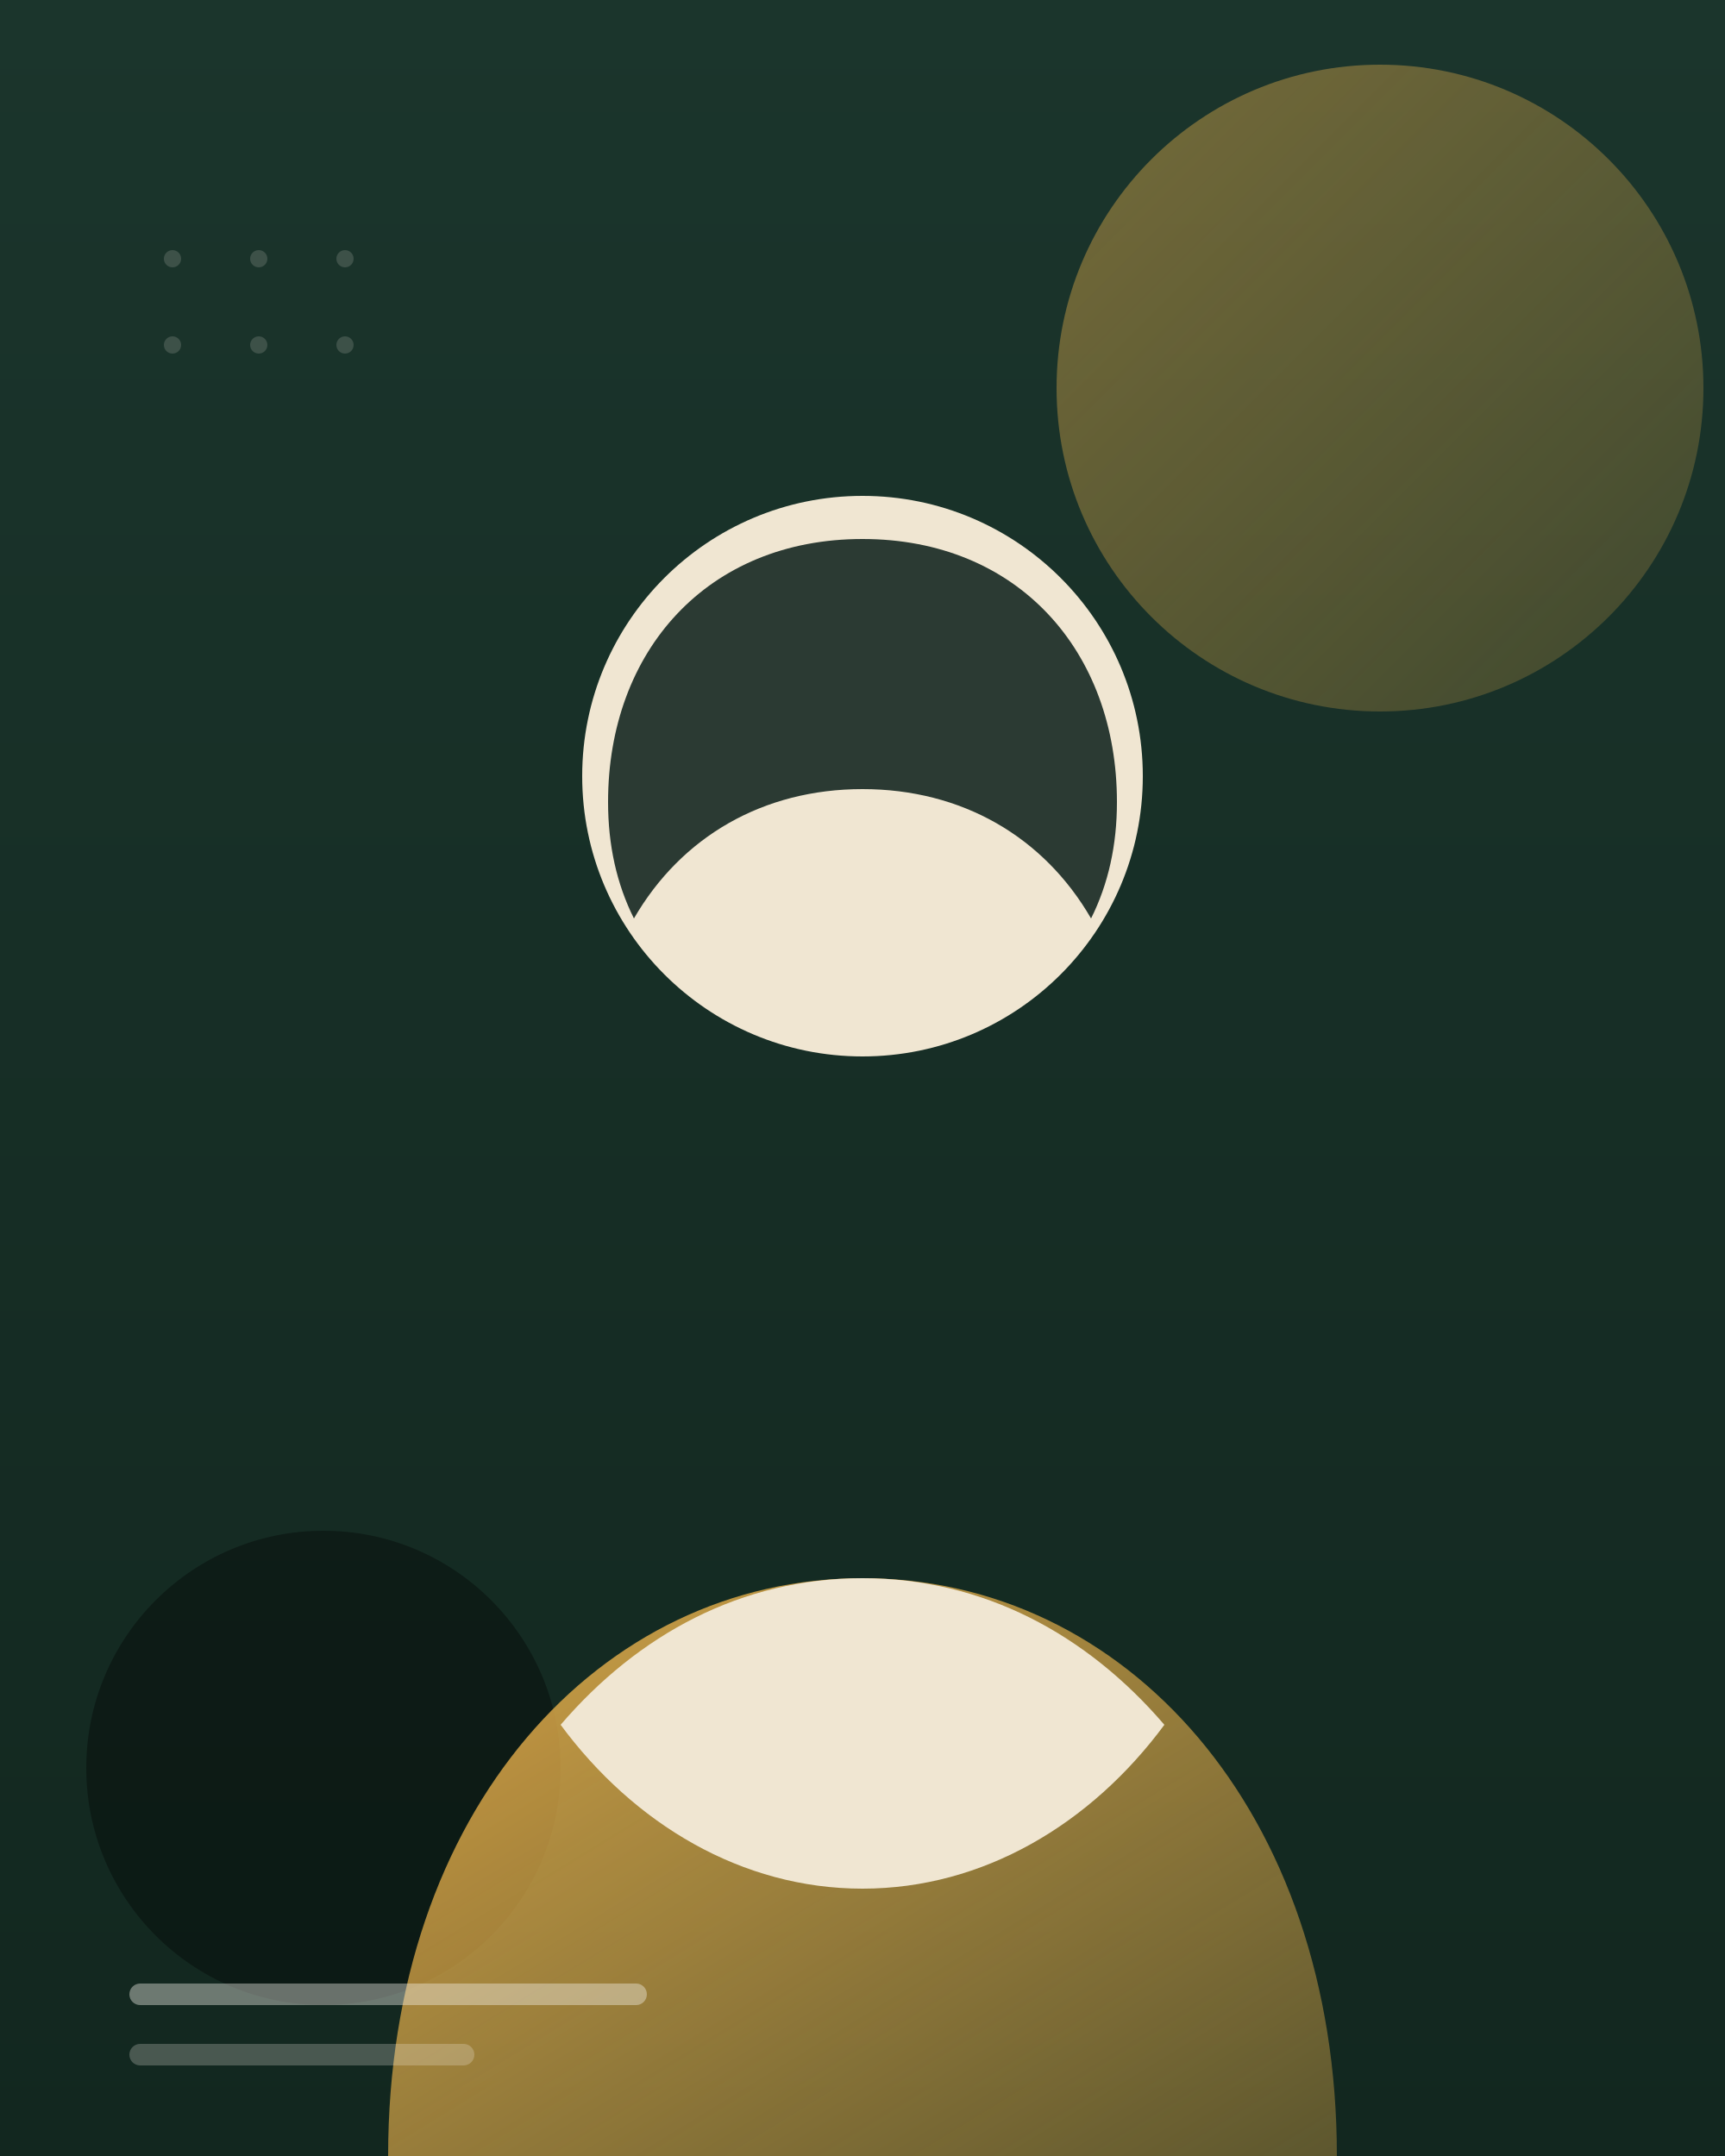
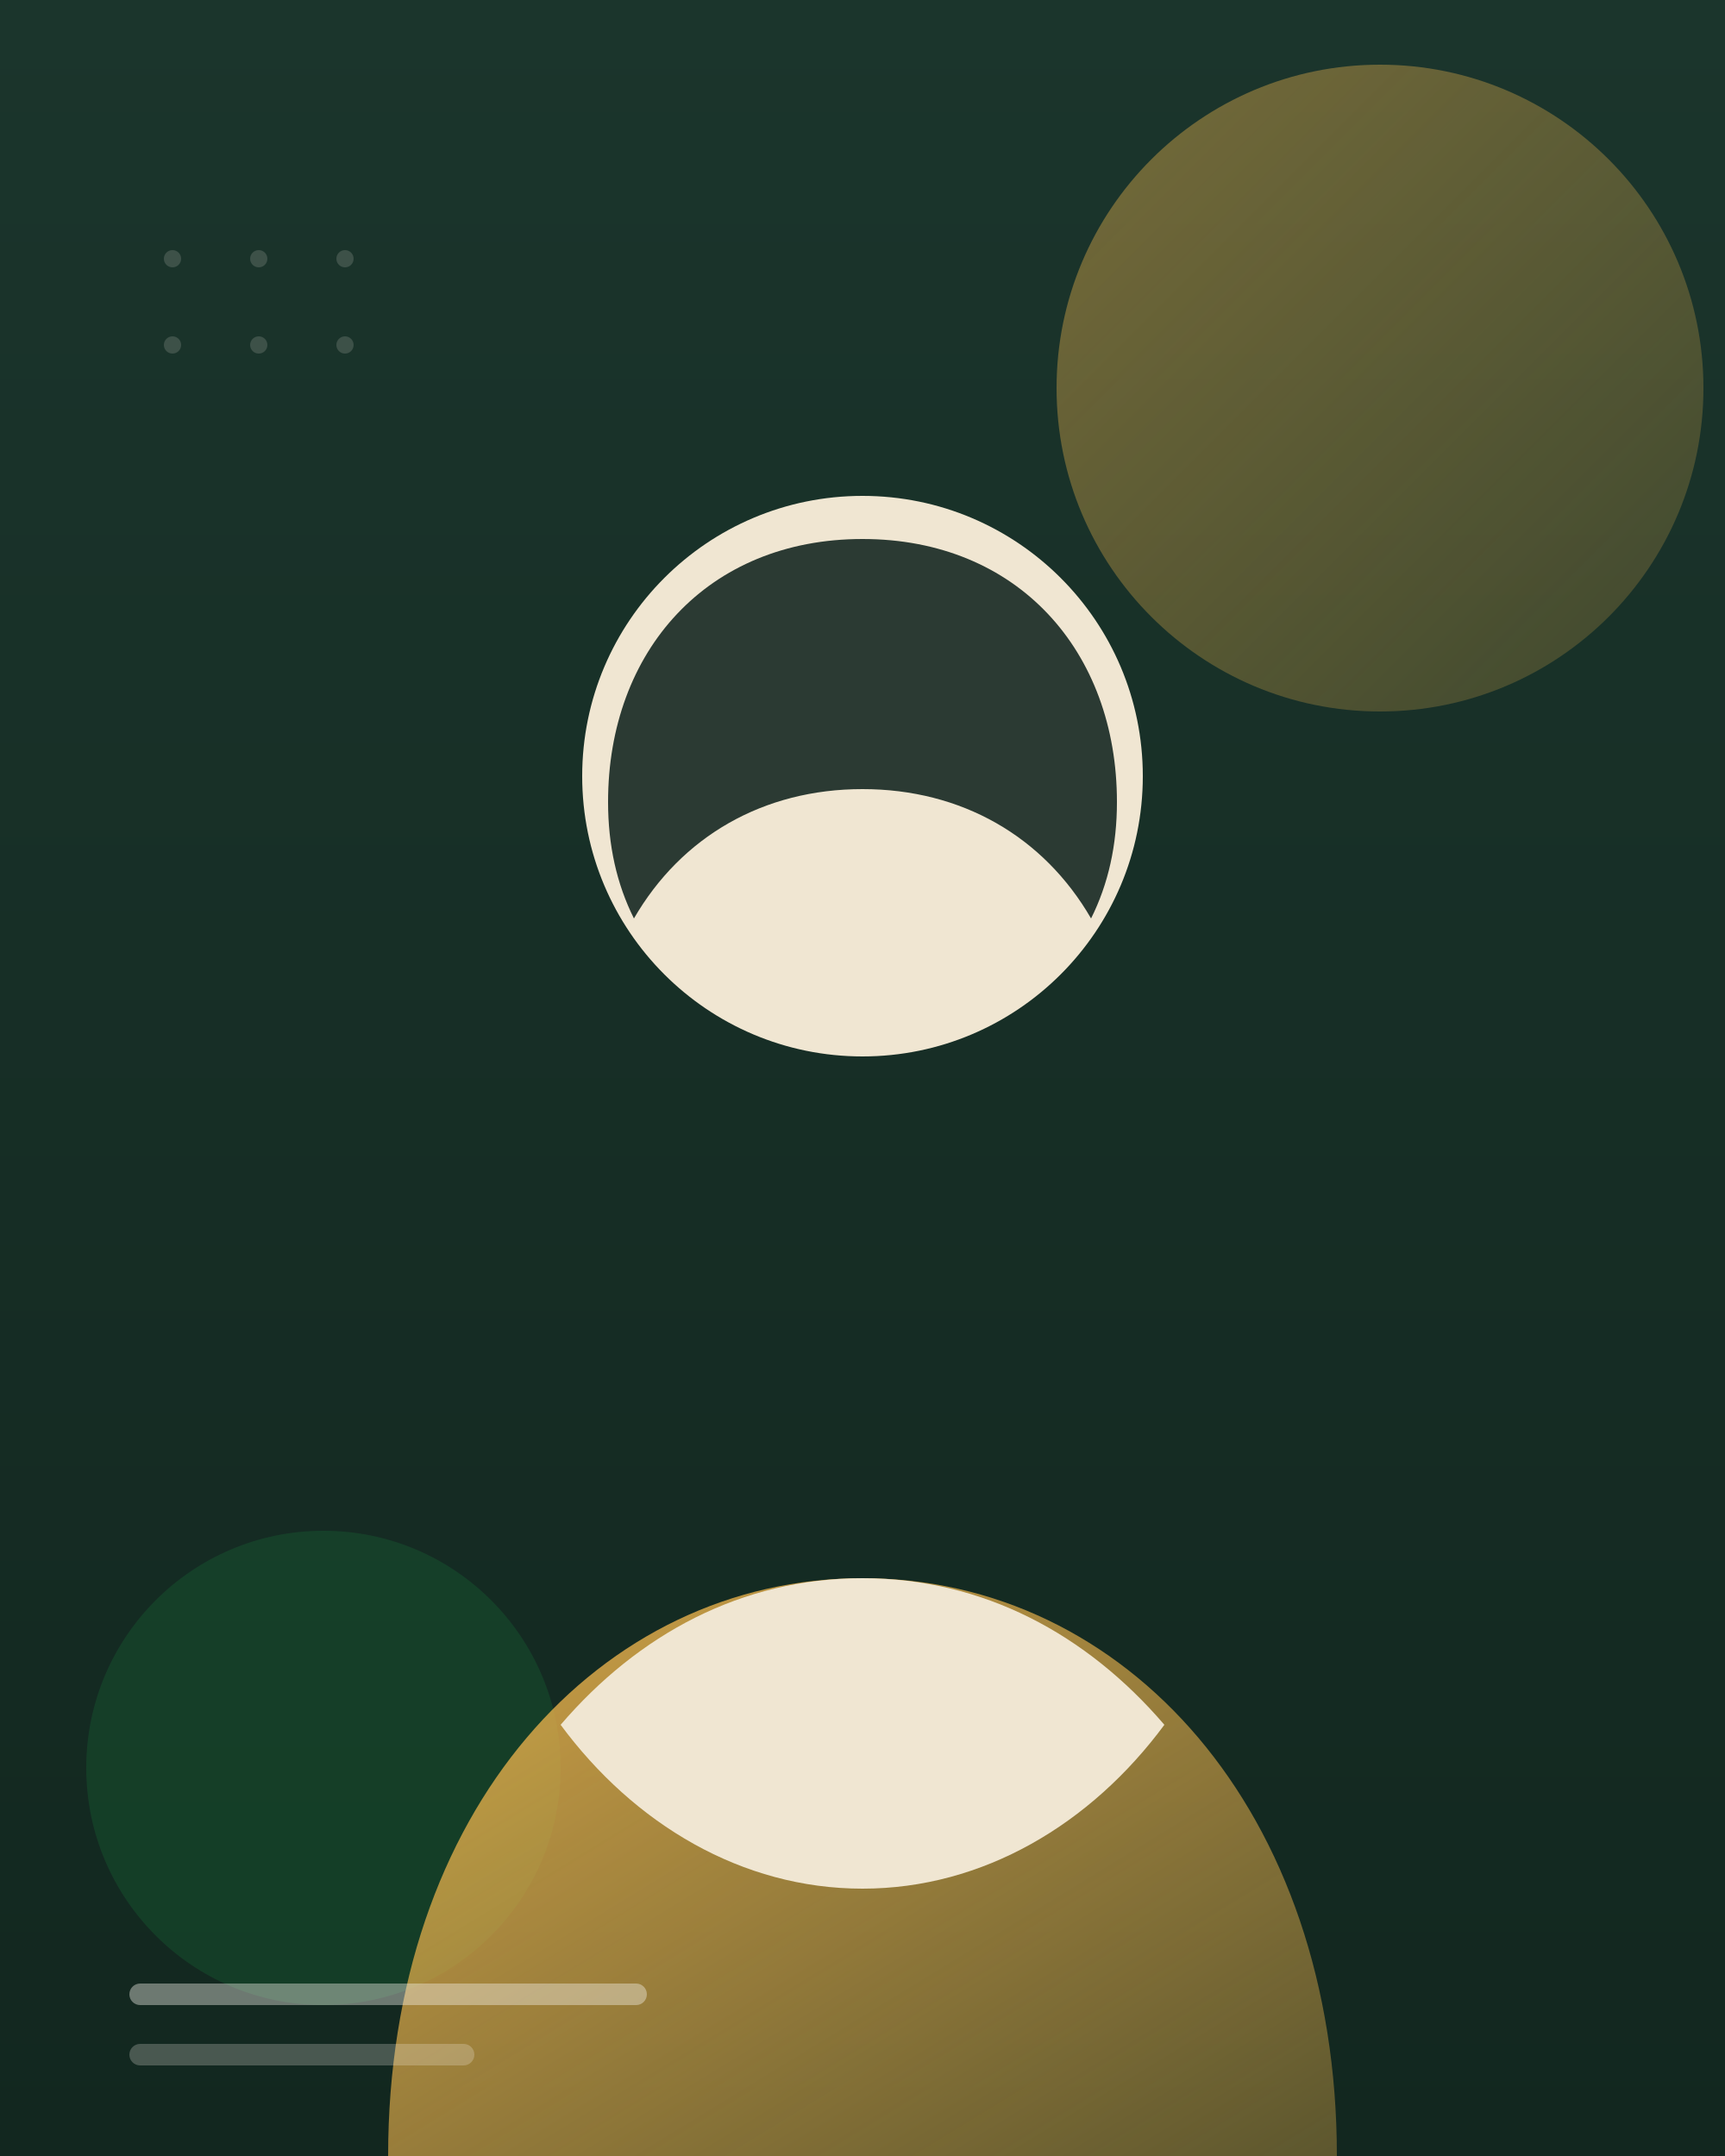
<svg xmlns="http://www.w3.org/2000/svg" viewBox="0 0 800 1000" role="img" aria-label="Portret — miejsce na zdjęcie">
  <defs>
    <linearGradient id="sky" x1="0" y1="0" x2="0" y2="1">
      <stop offset="0" stop-color="#1b352c" />
      <stop offset="1" stop-color="#12271f" />
    </linearGradient>
    <linearGradient id="glass" x1="0" y1="0" x2="1" y2="1">
      <stop offset="0" stop-color="#e8b04b" stop-opacity="0.9" />
      <stop offset="1" stop-color="#e8b04b" stop-opacity="0.35" />
    </linearGradient>
  </defs>
  <rect width="800" height="1000" fill="url(#sky)" />
  <circle cx="640" cy="180" r="150" fill="url(#glass)" opacity="0.5" />
-   <circle cx="150" cy="820" r="110" fill="{{KOLOR}}" opacity="0.35" />
+   <circle cx="150" cy="820" r="110" fill="#166534" opacity="0.35" />
  <g opacity="0.16" fill="#f6f3ec">
    <circle cx="80" cy="120" r="4" />
    <circle cx="120" cy="120" r="4" />
    <circle cx="160" cy="120" r="4" />
    <circle cx="80" cy="160" r="4" />
    <circle cx="120" cy="160" r="4" />
    <circle cx="160" cy="160" r="4" />
  </g>
  <g>
    <circle cx="400" cy="360" r="130" fill="#f0e6d2" />
    <path d="M400 250c-72 0-118 52-118 122 0 20 4 38 12 54 22-38 60-60 106-60s84 22 106 60c8-16 12-34 12-54 0-70-46-122-118-122z" fill="#2b3a33" />
    <path d="M180 1000c0-160 98-268 220-268s220 108 220 268z" fill="url(#glass)" />
    <path d="M400 732c-56 0-104 26-140 68 34 46 84 76 140 76s106-30 140-76c-36-42-84-68-140-68z" fill="#f0e6d2" />
  </g>
  <rect x="60" y="920" width="240" height="10" rx="5" fill="#f6f3ec" opacity="0.4" />
  <rect x="60" y="948" width="160" height="10" rx="5" fill="#f6f3ec" opacity="0.24" />
</svg>
